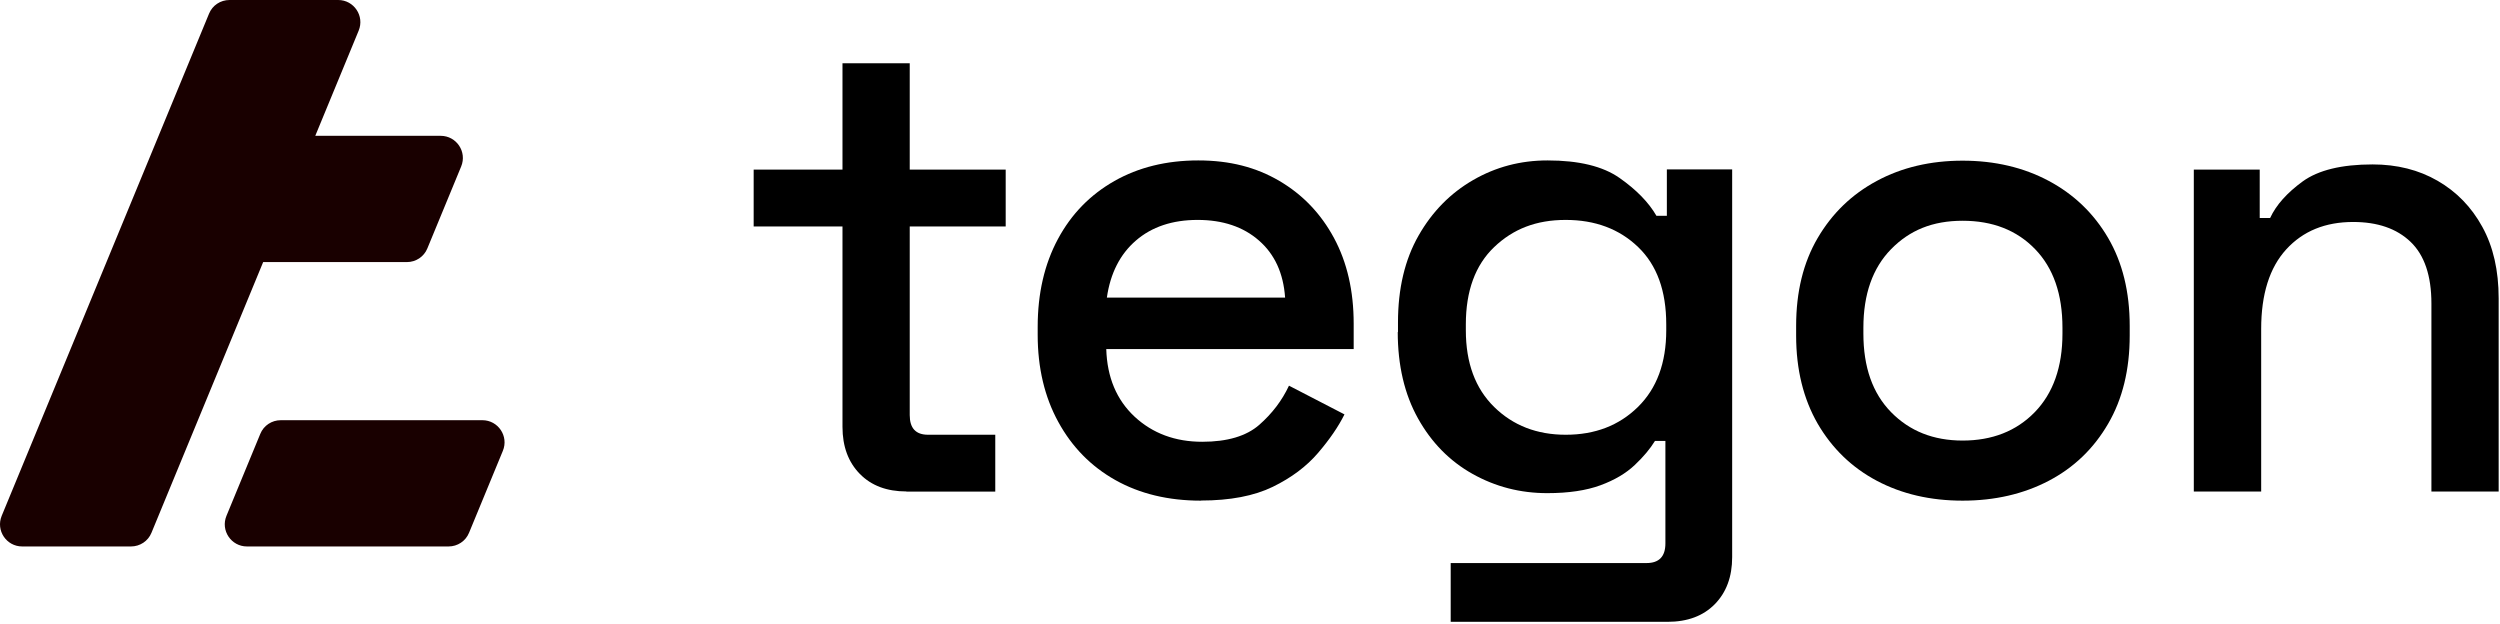
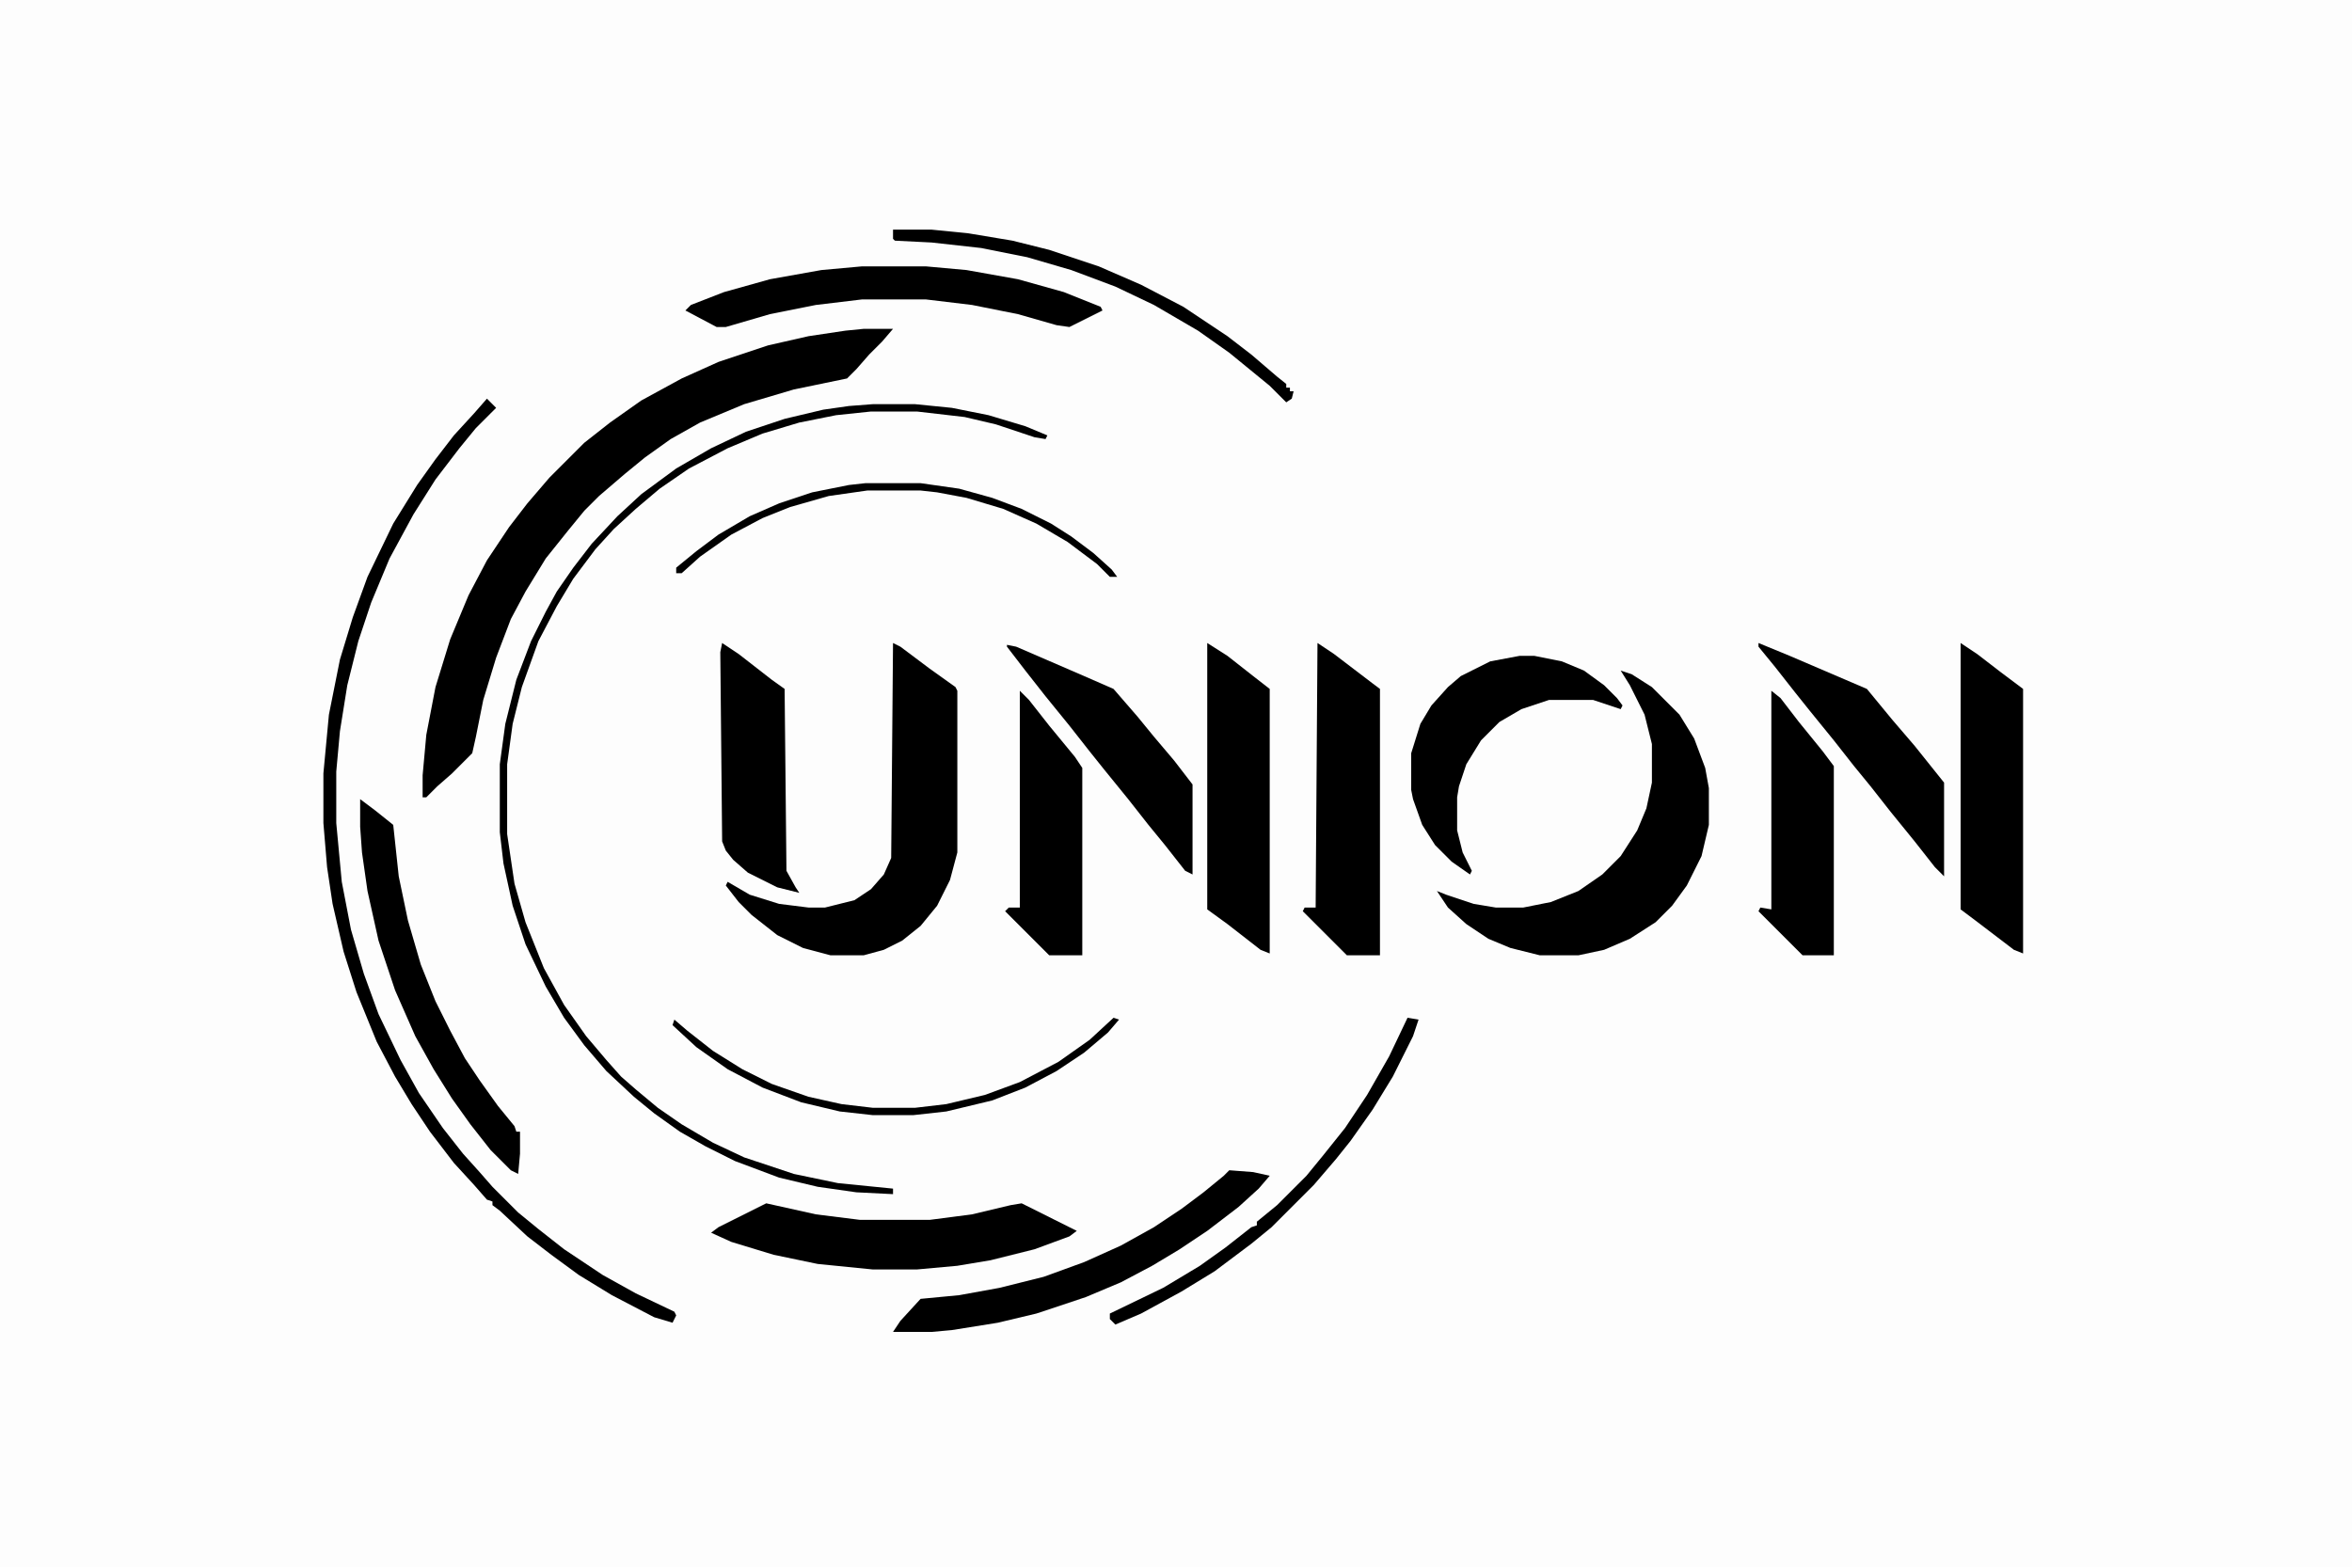
- <svg xmlns="http://www.w3.org/2000/svg" width="453" height="113" viewBox="0 0 453 113" fill="none">
-   <path d="M164.25 89.051C160.693 89.051 157.883 87.997 155.797 85.867C153.712 83.737 152.658 80.905 152.658 77.348V41.034H136.564V30.737H152.658V11.461H164.843V30.737H182.231V41.034H164.843V75.219C164.843 77.59 165.941 78.775 168.158 78.775H180.343V89.073H164.25V89.051Z" fill="black" />
-   <path d="M217.602 90.719C211.696 90.719 206.514 89.468 202.101 86.987C197.688 84.506 194.241 80.993 191.76 76.448C189.279 71.925 188.028 66.656 188.028 60.662V59.235C188.028 53.154 189.257 47.862 191.694 43.318C194.131 38.773 197.556 35.282 201.926 32.801C206.295 30.32 211.366 29.069 217.119 29.069C222.871 29.069 227.635 30.32 231.851 32.801C236.066 35.282 239.359 38.729 241.73 43.142C244.102 47.555 245.287 52.715 245.287 58.643V63.253H200.455C200.608 68.369 202.321 72.452 205.592 75.504C208.863 78.534 212.947 80.049 217.843 80.049C222.41 80.049 225.857 79.017 228.184 76.975C230.511 74.933 232.312 72.562 233.563 69.884L243.619 75.087C242.521 77.305 240.918 79.632 238.832 82.069C236.747 84.506 234.002 86.57 230.621 88.216C227.24 89.863 222.893 90.697 217.602 90.697V90.719ZM200.564 53.922H232.861C232.553 49.509 230.972 46.062 228.118 43.581C225.286 41.1 221.576 39.849 217.009 39.849C212.442 39.849 208.71 41.1 205.834 43.581C202.957 46.062 201.201 49.509 200.564 53.922Z" fill="black" />
-   <path d="M253.315 60.201V58.423C253.315 52.276 254.567 47.028 257.048 42.681C259.529 38.334 262.822 34.997 266.928 32.626C271.033 30.254 275.512 29.069 280.408 29.069C286.095 29.069 290.442 30.123 293.472 32.252C296.501 34.382 298.741 36.665 300.146 39.102H302.034V30.694H313.868V100.95C313.868 104.507 312.814 107.339 310.728 109.469C308.643 111.599 305.789 112.675 302.144 112.675H262.866V102.026H298.346C300.629 102.026 301.771 100.841 301.771 98.469V79.895H299.883C299.004 81.322 297.797 82.772 296.216 84.264C294.635 85.757 292.571 86.987 290.003 87.931C287.434 88.875 284.228 89.358 280.364 89.358C275.468 89.358 270.967 88.194 266.818 85.867C262.668 83.54 259.375 80.181 256.938 75.812C254.501 71.443 253.271 66.217 253.271 60.136L253.315 60.201ZM283.723 78.776C289.015 78.776 293.362 77.107 296.787 73.748C300.212 70.389 301.924 65.756 301.924 59.85V58.774C301.924 52.693 300.234 48.038 296.831 44.767C293.428 41.495 289.059 39.849 283.702 39.849C278.344 39.849 274.173 41.495 270.748 44.767C267.323 48.038 265.61 52.715 265.61 58.774V59.85C265.61 65.756 267.323 70.389 270.748 73.748C274.173 77.107 278.498 78.776 283.702 78.776H283.723Z" fill="black" />
-   <path d="M355.627 90.719C349.787 90.719 344.605 89.512 340.083 87.118C335.538 84.704 331.981 81.257 329.368 76.778C326.778 72.277 325.46 66.964 325.46 60.816V59.038C325.46 52.89 326.756 47.577 329.368 43.12C331.981 38.663 335.538 35.216 340.083 32.779C344.605 30.342 349.809 29.113 355.627 29.113C361.445 29.113 366.671 30.342 371.237 32.779C375.804 35.216 379.405 38.685 381.995 43.12C384.586 47.555 385.903 52.868 385.903 59.038V60.816C385.903 66.964 384.608 72.299 381.995 76.778C379.383 81.278 375.804 84.725 371.237 87.118C366.671 89.512 361.445 90.719 355.627 90.719ZM355.627 79.829C360.984 79.829 365.353 78.117 368.69 74.692C372.028 71.267 373.718 66.502 373.718 60.443V59.389C373.718 53.307 372.072 48.565 368.756 45.14C365.441 41.715 361.072 40.002 355.627 40.002C350.182 40.002 346.033 41.715 342.673 45.14C339.314 48.565 337.646 53.329 337.646 59.389V60.443C337.646 66.525 339.314 71.267 342.673 74.692C346.033 78.117 350.336 79.829 355.627 79.829Z" fill="black" />
-   <path d="M397.518 89.05V30.737H409.461V39.497H411.349C412.447 37.126 414.423 34.931 417.255 32.867C420.088 30.825 424.303 29.793 429.924 29.793C434.337 29.793 438.267 30.781 441.692 32.757C445.117 34.733 447.817 37.499 449.793 41.1C451.769 44.679 452.757 49.004 452.757 54.054V89.072H440.572V54.998C440.572 49.948 439.298 46.216 436.796 43.823C434.271 41.407 430.802 40.222 426.389 40.222C421.339 40.222 417.299 41.869 414.269 45.184C411.24 48.499 409.725 53.307 409.725 59.608V89.072H397.54L397.518 89.05Z" fill="black" />
-   <path fillRule="evenodd" clipRule="evenodd" d="M23.714 99.018H4.02C1.166 99.018 -0.788 96.12 0.31 93.464L37.876 2.481C38.49 0.966 39.961 0 41.586 0H61.28C64.134 0 66.088 2.898 64.99 5.555L57.127 24.612H79.854C82.708 24.612 84.662 27.51 83.564 30.166L77.439 45.008C76.824 46.523 75.353 47.489 73.728 47.489H47.686L27.447 96.537C26.832 98.052 25.361 99.018 23.736 99.018H23.714ZM81.281 99.018H44.748C41.893 99.018 39.939 96.12 41.037 93.464L47.163 78.622C47.777 77.107 49.248 76.141 50.873 76.141H87.407C90.261 76.141 92.215 79.039 91.117 81.696L84.992 96.537C84.377 98.052 82.906 99.018 81.281 99.018Z" fill="#190000" />
+ <svg xmlns="http://www.w3.org/2000/svg" version="1.1" viewBox="0 0 1280 853" width="1280" height="853">
+   <path transform="translate(0)" d="m0 0h1280v853h-1280z" fill="#FDFDFD" />
+   <path transform="translate(470,179)" d="m0 0h16l-6 7-7 7-7 8-5 5-29 6-27 8-24 10-16 9-14 10-11 9-14 12-8 8-9 11-12 15-11 18-8 15-8 21-7 23-4 20-2 9-11 11-8 7-6 6h-2v-12l2-22 5-26 8-26 10-24 10-19 12-18 10-13 12-14 19-19 14-11 17-12 22-12 20-9 27-9 22-5 20-3z" />
+   <path transform="translate(486,350)" d="m0 0 4 2 16 12 14 10 1 2v88l-4 15-7 14-9 11-10 8-10 5-11 3h-18l-15-4-14-7-14-11-7-7-7-9 1-2 12 7 16 5 16 2h9l16-4 9-6 7-8 4-9z" />
+   <path transform="translate(882,365)" d="m0 0 6 2 11 7 15 15 8 13 6 16 2 11v20l-4 17-8 16-8 11-9 9-14 9-14 6-14 3h-21l-16-4-12-5-12-8-10-9-6-9 5 2 15 5 12 2h15l15-3 15-6 13-9 10-10 9-14 5-12 3-14v-21l-4-16-8-16z" />
+   <path transform="translate(717,350)" d="m0 0 9 6 21 16 4 3v145h-18l-24-24 1-2h6z" />
+   <path transform="translate(657,350)" d="m0 0 11 7 14 11 9 7v144l-5-2-18-14-11-8z" />
+   <path transform="translate(1067,350)" d="m0 0 9 6 13 10 12 9v144l-5-2-21-16-8-6z" />
+   <path transform="translate(417,655)" d="m0 0 27 6 24 3h38l23-3 21-5 6-1 30 15-4 3-19 7-24 6-18 3-22 2h-24l-30-3-24-5-23-7-11-5 4-3z" />
+   <path transform="translate(555,376)" d="m0 0 5 5 11 14 14 17 4 6v102h-18l-24-24 2-2h6z" />
+   <path transform="translate(964,376)" d="m0 0 5 4 10 13 13 16 6 8v103h-17l-24-24 1-2 6 1z" />
+   <path transform="translate(827,357)" d="m0 0h8l15 3 12 5 11 8 7 7 3 4-1 2-15-5h-24l-15 5-12 7-10 10-8 13-4 12-1 6v18l3 12 5 10-1 2-10-7-9-9-7-11-5-14-1-5v-20l5-16 6-10 9-10 7-6 16-8z" />
+   <path transform="translate(393,350)" d="m0 0 9 6 18 14 7 5 1 99 5 9 2 3-12-3-16-8-8-7-4-5-2-5-1-103z" />
+   <path transform="translate(469,145)" d="m0 0h35l22 2 28 5 25 7 20 8 1 2-18 9-7-1-21-6-25-5-25-3h-35l-25 3-25 5-24 7h-5l-17-9 3-3 18-7 25-7 28-5z" />
+   <path transform="translate(548,351)" d="m0 0 5 1 37 16 16 7 13 15 9 11 11 13 10 13v49l-4-2-11-14-9-11-11-14-13-16-8-10-11-14-13-16-11-14-10-13z" />
+   <path transform="translate(957,350)" d="m0 0 17 7 42 18 14 17 12 14 16 20v51l-5-5-11-14-13-16-11-14-9-11-11-14-13-16-8-10-11-14-9-11z" />
+   <path transform="translate(265,217)" d="m0 0 5 5-11 11-9 11-13 17-12 19-13 24-10 24-7 21-6 24-4 25-2 22v28l3 32 5 26 7 24 8 22 12 25 10 18 13 19 11 14 9 10 7 8 14 14 11 9 14 11 21 14 18 10 21 10 1 2-2 4-10-3-23-12-18-11-15-11-13-10-15-14-4-3v-2l-3-1-7-8-11-12-13-17-10-15-9-15-10-19-11-27-7-22-6-26-3-20-2-24v-27l3-32 6-30 7-23 8-22 14-29 13-21 10-14 10-13 11-12z" />
+   <path transform="translate(669,637)" d="m0 0 13 1 9 2-6 7-11 10-17 13-15 10-15 9-17 9-19 8-27 9-21 5-25 4-11 1h-21l4-6 11-12 21-2 22-4 24-6 22-8 20-9 18-10 15-10 12-9 11-9z" />
+   <path transform="translate(196,435)" d="m0 0 8 6 10 8 3 28 5 24 7 24 8 20 8 16 8 15 8 12 10 14 9 11 1 3h2v12l-1 11-4-2-11-11-11-14-10-14-10-16-10-18-11-25-9-27-6-27-3-21-1-14z" />
+   <path transform="translate(475,220)" d="m0 0h23l20 2 20 4 20 6 12 5-1 2-6-1-21-7-17-4-26-3h-25l-19 2-20 4-20 6-19 8-21 11-16 11-13 11-12 11-10 11-12 16-9 15-10 19-9 25-5 20-3 22v38l4 27 6 21 10 25 11 20 12 17 11 13 8 9 8 7 12 10 13 9 17 10 17 8 27 9 24 5 30 3v3l-20-1-21-3-21-5-24-9-16-8-14-8-14-10-11-9-15-14-12-14-11-15-10-17-11-23-7-21-5-23-2-17v-37l3-22 6-24 8-21 8-16 6-11 9-13 10-13 14-15 13-12 19-14 19-11 19-9 21-7 21-5 14-2z" />
+   <path transform="translate(486,125)" d="m0 0h21l20 2 24 4 20 5 27 9 23 10 23 12 24 16 13 10 14 12 5 4v2h2v2h2l-1 4-3 2-9-9-22-18-17-12-24-14-21-10-24-9-24-7-25-5-27-3-20-1-1-1z" />
+   <path transform="translate(766,554)" d="m0 0 6 1-3 9-11 22-11 18-12 17-8 10-12 14-23 23-11 9-20 15-18 11-22 12-14 6-3-3v-3l29-14 20-12 14-10 14-11 3-1v-2l11-9 16-16 9-11 12-15 12-18 12-21z" />
+   <path transform="translate(606,554)" d="m0 0 3 1-6 7-13 11-15 10-17 9-18 7-25 6-18 2h-22l-18-2-21-5-21-8-19-10-17-12-13-12 1-3 7 6 14 11 16 10 16 8 20 7 18 4 17 2h23l17-2 21-5 19-7 21-11 17-12z" />
+   <path transform="translate(471,263)" d="m0 0h30l21 3 18 5 16 6 16 8 11 7 12 9 10 9 3 4h-4l-7-7-16-12-17-10-18-8-20-6-16-3-9-1h-29l-21 3-21 6-15 6-17 9-17 12-10 9h-3v-3l11-9 12-9 17-10 16-7 18-6 20-4z" />
</svg>
